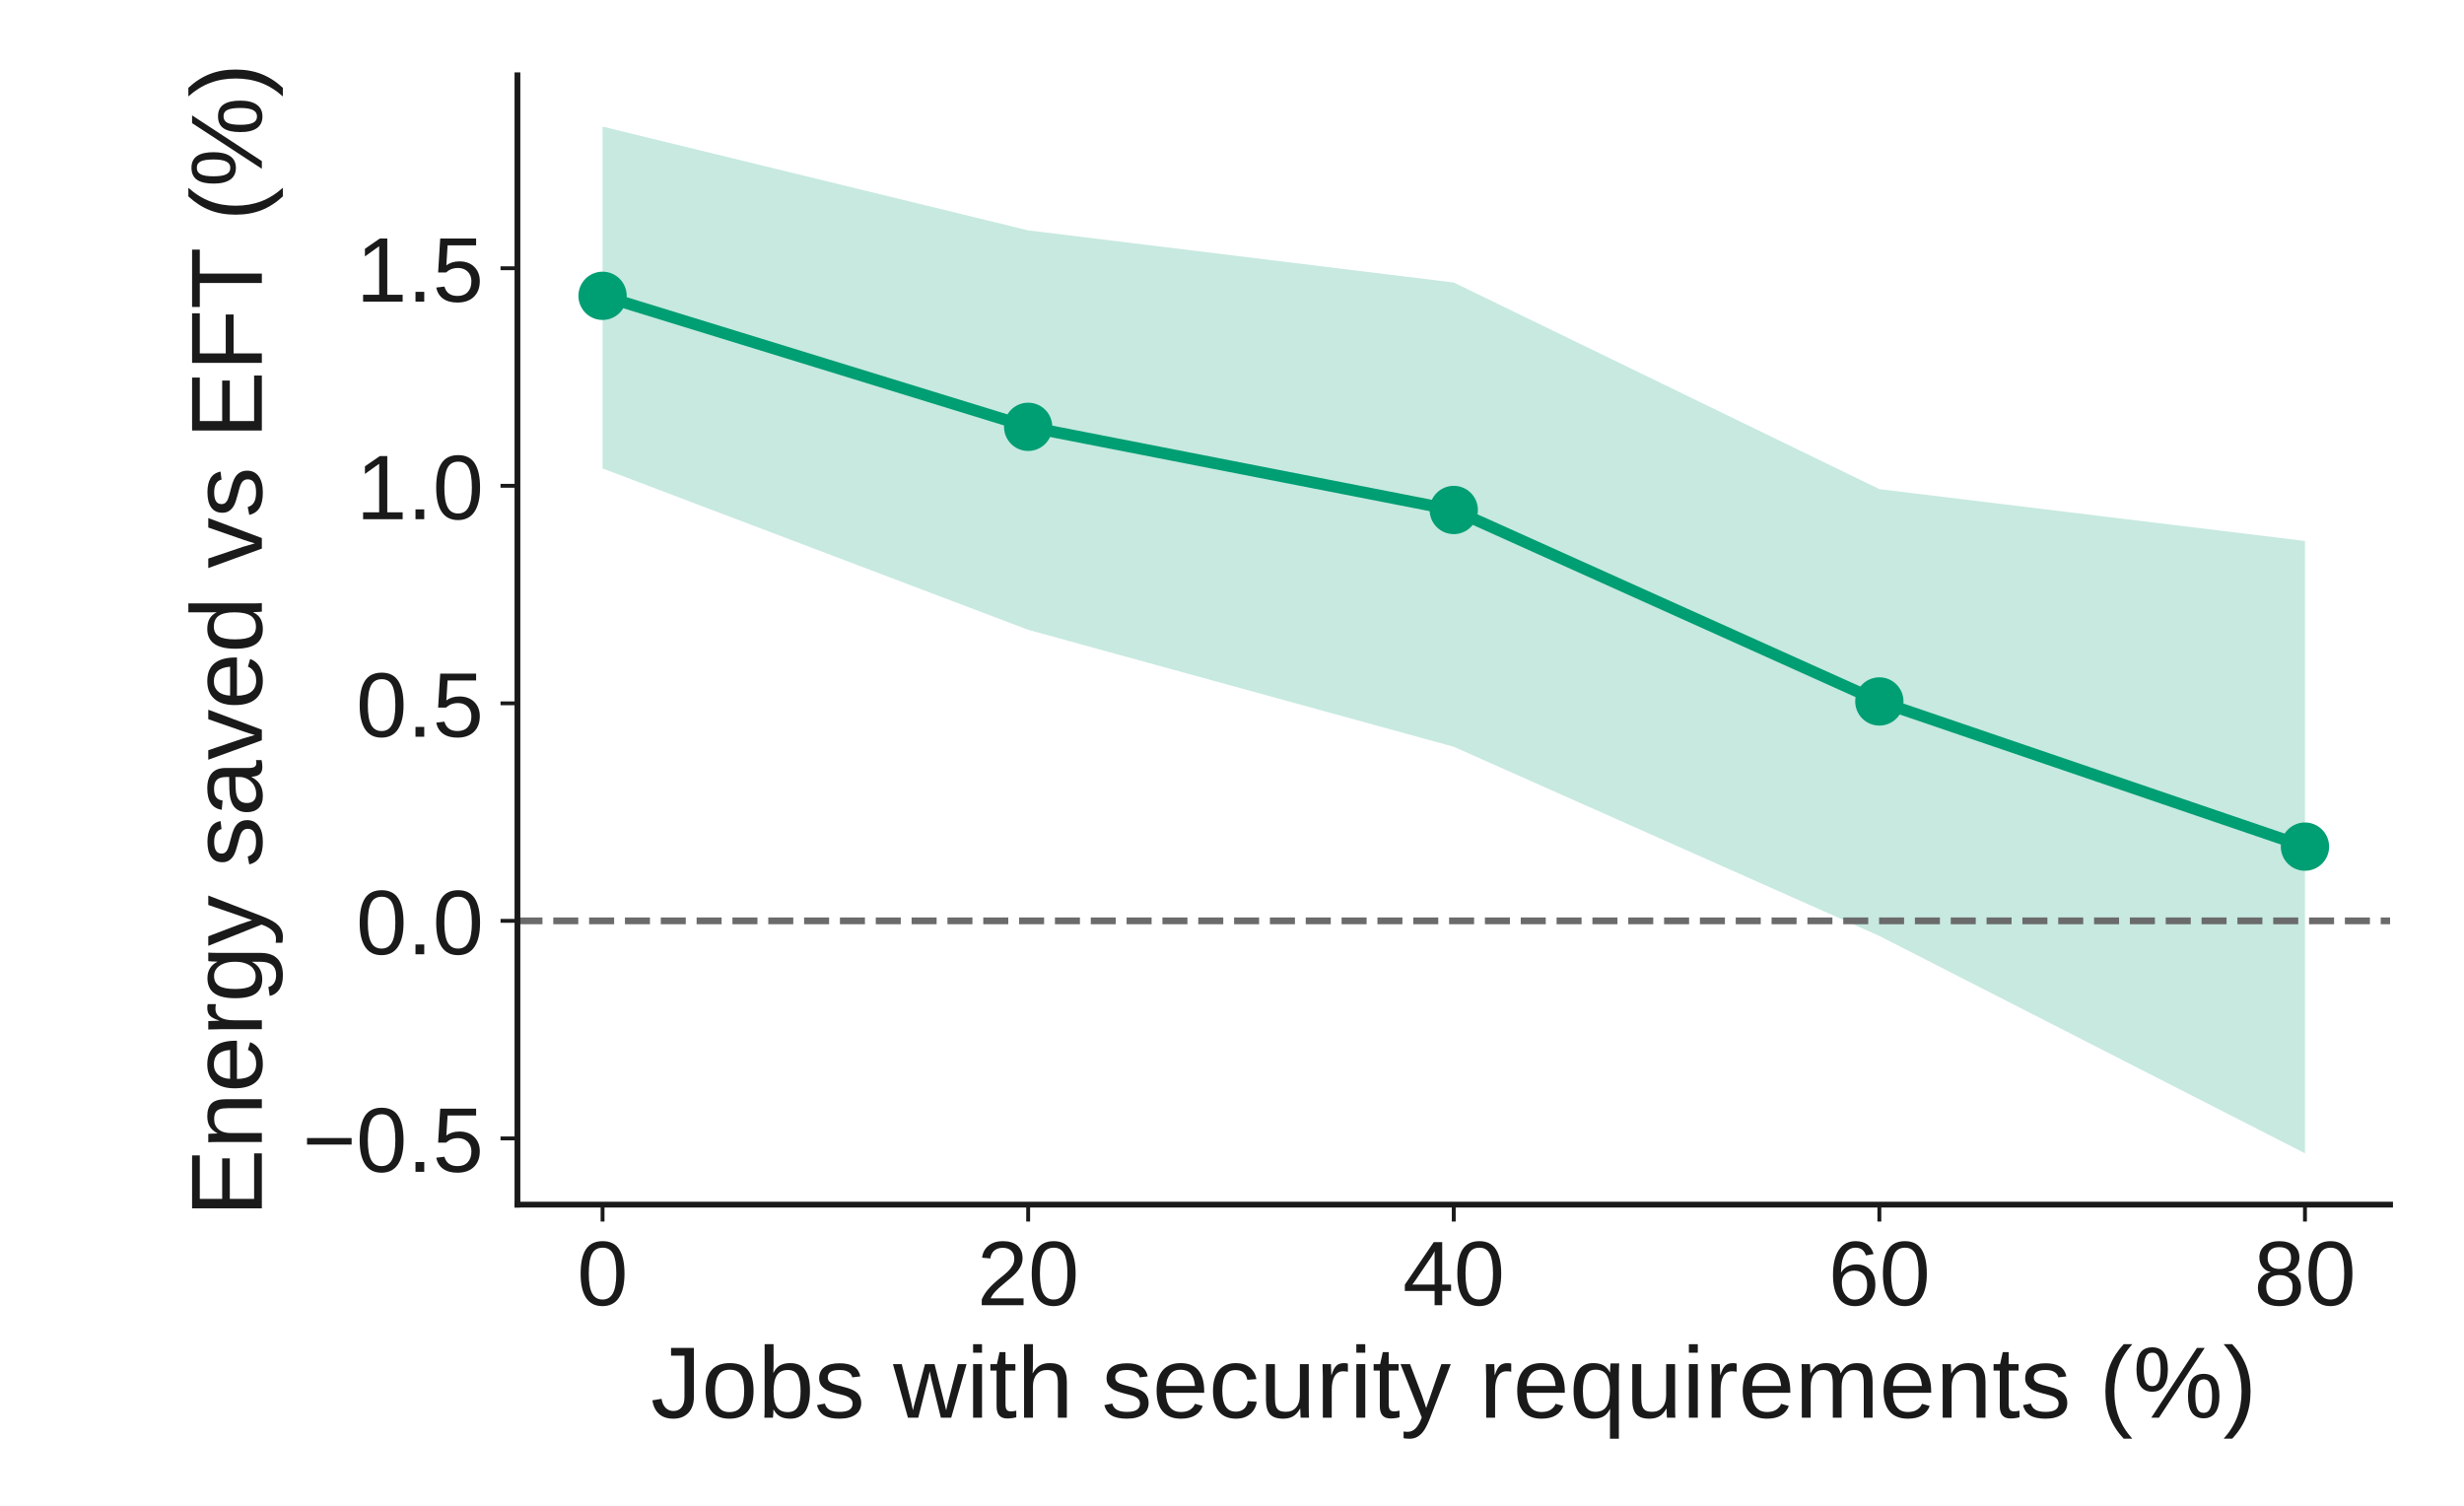
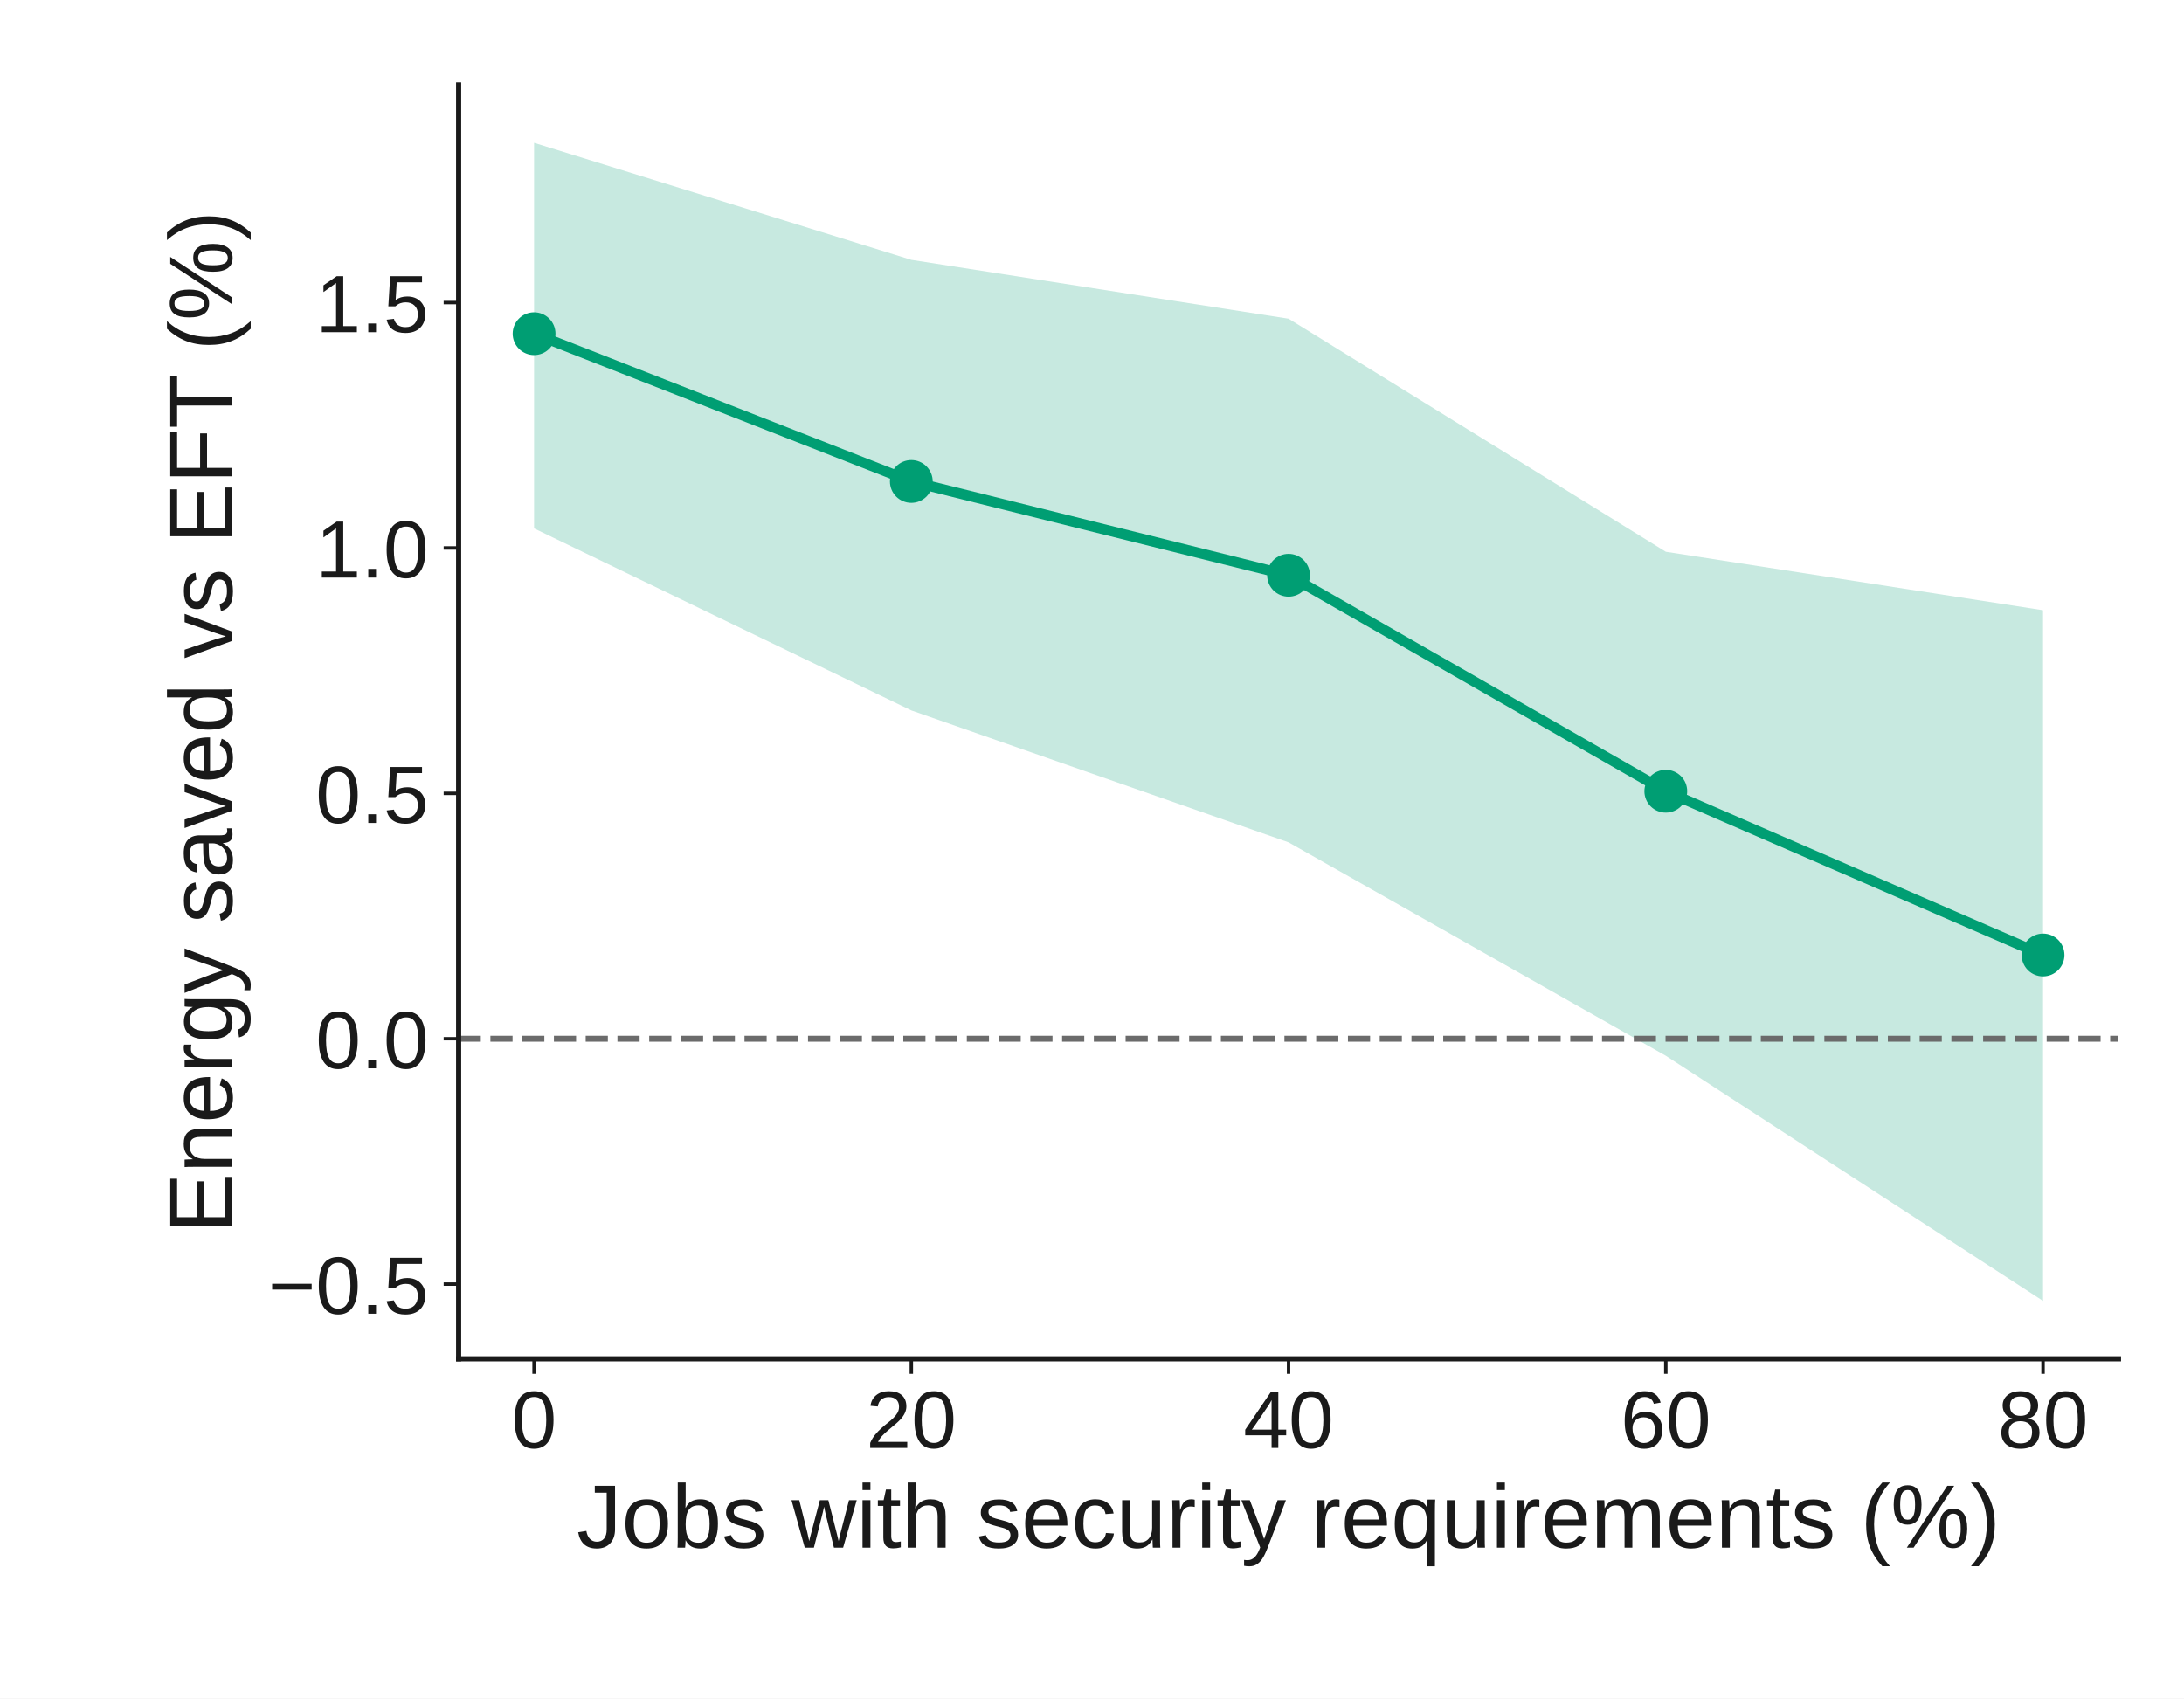
- <svg xmlns="http://www.w3.org/2000/svg" xmlns:xlink="http://www.w3.org/1999/xlink" width="510.236pt" height="311.811pt" viewBox="0 0 510.236 311.811" version="1.1">
+ <svg xmlns="http://www.w3.org/2000/svg" xmlns:xlink="http://www.w3.org/1999/xlink" width="510.236pt" height="396.85pt" viewBox="0 0 510.236 396.85" version="1.1">
  <defs>
    <style type="text/css">*{stroke-linejoin: round; stroke-linecap: butt}</style>
  </defs>
  <g id="figure_1">
    <g id="patch_1">
-       <path d="M 0 311.811  L 510.236 311.811  L 510.236 0  L 0 0  z " style="fill: #ffffff" />
+       <path d="M 0 396.85  L 510.236 396.85  L 510.236 0  L 0 0  z " style="fill: #ffffff" />
    </g>
    <g id="axes_1">
      <g id="patch_2">
-         <path d="M 107.15 249.449  L 494.929 249.449  L 494.929 15.591  L 107.15 15.591  z " style="fill: #ffffff" />
+         <path d="M 107.15 317.48  L 494.929 317.48  L 494.929 19.843  L 107.15 19.843  z " style="fill: #ffffff" />
      </g>
      <g id="FillBetweenPolyCollection_1">
        <defs>
-           <path id="m54ce68a420" d="M 124.776 -285.591  L 124.776 -214.807  L 212.908 -181.393  L 301.039 -157.173  L 389.171 -117.998  L 477.303 -72.992  L 477.303 -199.788  L 477.303 -199.788  L 389.171 -210.521  L 301.039 -253.306  L 212.908 -264.107  L 124.776 -285.591  z " />
+           <path id="ma14ae4878d" d="M 124.776 -363.479  L 124.776 -273.391  L 212.908 -230.864  L 301.039 -200.039  L 389.171 -150.179  L 477.303 -92.899  L 477.303 -254.276  L 477.303 -254.276  L 389.171 -267.936  L 301.039 -322.389  L 212.908 -336.136  L 124.776 -363.479  z " />
        </defs>
-         <g clip-path="url(#p79c00d4682)">
-           <use xlink:href="#m54ce68a420" x="0" y="311.811" style="fill: #009e73; fill-opacity: 0.22" />
+         <g clip-path="url(#pc9769c6ace)">
+           <use xlink:href="#ma14ae4878d" x="0" y="396.85" style="fill: #009e73; fill-opacity: 0.22" />
        </g>
      </g>
      <g id="matplotlib.axis_1">
        <g id="xtick_1">
          <g id="line2d_1">
            <defs>
-               <path id="mea60536158" d="M 0 0  L 0 3.5  " style="stroke: #1a1a1a; stroke-width: 0.8" />
+               <path id="mc9ed216757" d="M 0 0  L 0 3.5  " style="stroke: #1a1a1a; stroke-width: 0.8" />
            </defs>
            <g>
-               <use xlink:href="#mea60536158" x="124.776" y="249.449" style="fill: #1a1a1a; stroke: #1a1a1a; stroke-width: 0.8" />
+               <use xlink:href="#mc9ed216757" x="124.776" y="317.48" style="fill: #1a1a1a; stroke: #1a1a1a; stroke-width: 0.8" />
            </g>
          </g>
          <g id="text_1">
-             <g style="fill: #1a1a1a" transform="translate(119.4931 270.2813) scale(0.19 -0.19)">
+             <g style="fill: #1a1a1a" transform="translate(119.4931 338.3128) scale(0.19 -0.19)">
              <defs>
                <path id="LiberationSans-13" d="M 3309 2203  Q 3309 1100 2920 518  Q 2531 -63 1772 -63  Q 1013 -63 631 515  Q 250 1094 250 2203  Q 250 3338 620 3903  Q 991 4469 1791 4469  Q 2569 4469 2939 3897  Q 3309 3325 3309 2203  z M 2738 2203  Q 2738 3156 2517 3584  Q 2297 4013 1791 4013  Q 1272 4013 1045 3591  Q 819 3169 819 2203  Q 819 1266 1048 831  Q 1278 397 1778 397  Q 2275 397 2506 840  Q 2738 1284 2738 2203  z " transform="scale(0.015625)" />
              </defs>
              <use xlink:href="#LiberationSans-13" />
            </g>
          </g>
        </g>
        <g id="xtick_2">
          <g id="line2d_2">
            <g>
-               <use xlink:href="#mea60536158" x="212.908" y="249.449" style="fill: #1a1a1a; stroke: #1a1a1a; stroke-width: 0.8" />
+               <use xlink:href="#mc9ed216757" x="212.908" y="317.48" style="fill: #1a1a1a; stroke: #1a1a1a; stroke-width: 0.8" />
            </g>
          </g>
          <g id="text_2">
-             <g style="fill: #1a1a1a" transform="translate(202.3419 270.2813) scale(0.19 -0.19)">
+             <g style="fill: #1a1a1a" transform="translate(202.3419 338.3128) scale(0.19 -0.19)">
              <defs>
                <path id="LiberationSans-15" d="M 322 0  L 322 397  Q 481 763 711 1042  Q 941 1322 1194 1548  Q 1447 1775 1695 1969  Q 1944 2163 2144 2356  Q 2344 2550 2467 2762  Q 2591 2975 2591 3244  Q 2591 3606 2378 3806  Q 2166 4006 1788 4006  Q 1428 4006 1195 3811  Q 963 3616 922 3263  L 347 3316  Q 409 3844 795 4156  Q 1181 4469 1788 4469  Q 2453 4469 2811 4155  Q 3169 3841 3169 3263  Q 3169 3006 3051 2753  Q 2934 2500 2703 2247  Q 2472 1994 1819 1463  Q 1459 1169 1246 933  Q 1034 697 941 478  L 3238 478  L 3238 0  L 322 0  z " transform="scale(0.015625)" />
              </defs>
              <use xlink:href="#LiberationSans-15" />
              <use xlink:href="#LiberationSans-13" transform="translate(55.60938 0)" />
            </g>
          </g>
        </g>
        <g id="xtick_3">
          <g id="line2d_3">
            <g>
-               <use xlink:href="#mea60536158" x="301.039" y="249.449" style="fill: #1a1a1a; stroke: #1a1a1a; stroke-width: 0.8" />
+               <use xlink:href="#mc9ed216757" x="301.039" y="317.48" style="fill: #1a1a1a; stroke: #1a1a1a; stroke-width: 0.8" />
            </g>
          </g>
          <g id="text_3">
-             <g style="fill: #1a1a1a" transform="translate(290.4736 270.2813) scale(0.19 -0.19)">
+             <g style="fill: #1a1a1a" transform="translate(290.4736 338.3128) scale(0.19 -0.19)">
              <defs>
                <path id="LiberationSans-17" d="M 2753 997  L 2753 0  L 2222 0  L 2222 997  L 147 997  L 147 1434  L 2163 4403  L 2753 4403  L 2753 1441  L 3372 1441  L 3372 997  L 2753 997  z M 2222 3769  Q 2216 3750 2134 3603  Q 2053 3456 2013 3397  L 884 1734  L 716 1503  L 666 1441  L 2222 1441  L 2222 3769  z " transform="scale(0.015625)" />
              </defs>
              <use xlink:href="#LiberationSans-17" />
              <use xlink:href="#LiberationSans-13" transform="translate(55.60938 0)" />
            </g>
          </g>
        </g>
        <g id="xtick_4">
          <g id="line2d_4">
            <g>
-               <use xlink:href="#mea60536158" x="389.171" y="249.449" style="fill: #1a1a1a; stroke: #1a1a1a; stroke-width: 0.8" />
+               <use xlink:href="#mc9ed216757" x="389.171" y="317.48" style="fill: #1a1a1a; stroke: #1a1a1a; stroke-width: 0.8" />
            </g>
          </g>
          <g id="text_4">
-             <g style="fill: #1a1a1a" transform="translate(378.6053 270.2813) scale(0.19 -0.19)">
+             <g style="fill: #1a1a1a" transform="translate(378.6053 338.3128) scale(0.19 -0.19)">
              <defs>
                <path id="LiberationSans-19" d="M 3278 1441  Q 3278 744 2900 340  Q 2522 -63 1856 -63  Q 1113 -63 719 490  Q 325 1044 325 2100  Q 325 3244 734 3856  Q 1144 4469 1900 4469  Q 2897 4469 3156 3572  L 2619 3475  Q 2453 4013 1894 4013  Q 1413 4013 1148 3564  Q 884 3116 884 2266  Q 1038 2550 1316 2698  Q 1594 2847 1953 2847  Q 2563 2847 2920 2465  Q 3278 2084 3278 1441  z M 2706 1416  Q 2706 1894 2472 2153  Q 2238 2413 1819 2413  Q 1425 2413 1183 2183  Q 941 1953 941 1550  Q 941 1041 1192 716  Q 1444 391 1838 391  Q 2244 391 2475 664  Q 2706 938 2706 1416  z " transform="scale(0.015625)" />
              </defs>
              <use xlink:href="#LiberationSans-19" />
              <use xlink:href="#LiberationSans-13" transform="translate(55.60938 0)" />
            </g>
          </g>
        </g>
        <g id="xtick_5">
          <g id="line2d_5">
            <g>
-               <use xlink:href="#mea60536158" x="477.303" y="249.449" style="fill: #1a1a1a; stroke: #1a1a1a; stroke-width: 0.8" />
+               <use xlink:href="#mc9ed216757" x="477.303" y="317.48" style="fill: #1a1a1a; stroke: #1a1a1a; stroke-width: 0.8" />
            </g>
          </g>
          <g id="text_5">
-             <g style="fill: #1a1a1a" transform="translate(466.737 270.2813) scale(0.19 -0.19)">
+             <g style="fill: #1a1a1a" transform="translate(466.737 338.3128) scale(0.19 -0.19)">
              <defs>
                <path id="LiberationSans-1b" d="M 3281 1228  Q 3281 619 2893 278  Q 2506 -63 1781 -63  Q 1075 -63 676 271  Q 278 606 278 1222  Q 278 1653 525 1947  Q 772 2241 1156 2303  L 1156 2316  Q 797 2400 589 2681  Q 381 2963 381 3341  Q 381 3844 757 4156  Q 1134 4469 1769 4469  Q 2419 4469 2795 4162  Q 3172 3856 3172 3334  Q 3172 2956 2962 2675  Q 2753 2394 2391 2322  L 2391 2309  Q 2813 2241 3047 1952  Q 3281 1663 3281 1228  z M 2588 3303  Q 2588 4050 1769 4050  Q 1372 4050 1164 3862  Q 956 3675 956 3303  Q 956 2925 1170 2726  Q 1384 2528 1775 2528  Q 2172 2528 2380 2711  Q 2588 2894 2588 3303  z M 2697 1281  Q 2697 1691 2453 1898  Q 2209 2106 1769 2106  Q 1341 2106 1100 1882  Q 859 1659 859 1269  Q 859 359 1788 359  Q 2247 359 2472 579  Q 2697 800 2697 1281  z " transform="scale(0.015625)" />
              </defs>
              <use xlink:href="#LiberationSans-1b" />
              <use xlink:href="#LiberationSans-13" transform="translate(55.60938 0)" />
            </g>
          </g>
        </g>
        <g id="text_6">
-           <g style="fill: #1a1a1a" transform="translate(134.7456 293.5684) scale(0.21 -0.21)">
+           <g style="fill: #1a1a1a" transform="translate(134.7456 361.5999) scale(0.21 -0.21)">
            <defs>
              <path id="LiberationSans-2d" d="M 1428 -63  Q 309 -63 100 1094  L 684 1191  Q 741 828 937 625  Q 1134 422 1431 422  Q 1756 422 1943 645  Q 2131 869 2131 1300  L 2131 3916  L 1284 3916  L 1284 4403  L 2725 4403  L 2725 1313  Q 2725 672 2378 304  Q 2031 -63 1428 -63  z " transform="scale(0.015625)" />
              <path id="LiberationSans-52" d="M 3291 1694  Q 3291 806 2900 371  Q 2509 -63 1766 -63  Q 1025 -63 647 389  Q 269 841 269 1694  Q 269 3444 1784 3444  Q 2559 3444 2925 3017  Q 3291 2591 3291 1694  z M 2700 1694  Q 2700 2394 2492 2711  Q 2284 3028 1794 3028  Q 1300 3028 1079 2704  Q 859 2381 859 1694  Q 859 1025 1076 689  Q 1294 353 1759 353  Q 2266 353 2483 678  Q 2700 1003 2700 1694  z " transform="scale(0.015625)" />
              <path id="LiberationSans-45" d="M 3291 1706  Q 3291 -63 2047 -63  Q 1663 -63 1408 76  Q 1153 216 994 525  L 988 525  Q 988 428 975 229  Q 963 31 956 0  L 413 0  Q 431 169 431 697  L 431 4638  L 994 4638  L 994 3316  Q 994 3113 981 2838  L 994 2838  Q 1150 3163 1408 3303  Q 1666 3444 2047 3444  Q 2688 3444 2989 3012  Q 3291 2581 3291 1706  z M 2700 1688  Q 2700 2397 2512 2703  Q 2325 3009 1903 3009  Q 1428 3009 1211 2684  Q 994 2359 994 1653  Q 994 988 1206 670  Q 1419 353 1897 353  Q 2322 353 2511 667  Q 2700 981 2700 1688  z " transform="scale(0.015625)" />
              <path id="LiberationSans-56" d="M 2969 934  Q 2969 456 2608 196  Q 2247 -63 1597 -63  Q 966 -63 623 145  Q 281 353 178 794  L 675 891  Q 747 619 972 492  Q 1197 366 1597 366  Q 2025 366 2223 497  Q 2422 628 2422 891  Q 2422 1091 2284 1216  Q 2147 1341 1841 1422  L 1438 1528  Q 953 1653 748 1773  Q 544 1894 428 2066  Q 313 2238 313 2488  Q 313 2950 642 3192  Q 972 3434 1603 3434  Q 2163 3434 2492 3237  Q 2822 3041 2909 2606  L 2403 2544  Q 2356 2769 2151 2889  Q 1947 3009 1603 3009  Q 1222 3009 1040 2893  Q 859 2778 859 2544  Q 859 2400 934 2306  Q 1009 2213 1156 2147  Q 1303 2081 1775 1966  Q 2222 1853 2419 1758  Q 2616 1663 2730 1547  Q 2844 1431 2906 1279  Q 2969 1128 2969 934  z " transform="scale(0.015625)" />
              <path id="LiberationSans-3" transform="scale(0.015625)" />
              <path id="LiberationSans-5a" d="M 3669 0  L 3016 0  L 2425 2391  L 2313 2919  Q 2284 2778 2225 2514  Q 2166 2250 1588 0  L 938 0  L -9 3381  L 547 3381  L 1119 1084  Q 1141 1009 1253 466  L 1306 697  L 2013 3381  L 2616 3381  L 3206 1059  L 3350 466  L 3447 900  L 4088 3381  L 4638 3381  L 3669 0  z " transform="scale(0.015625)" />
              <path id="LiberationSans-4c" d="M 428 4100  L 428 4638  L 991 4638  L 991 4100  L 428 4100  z M 428 0  L 428 3381  L 991 3381  L 991 0  L 428 0  z " transform="scale(0.015625)" />
              <path id="LiberationSans-57" d="M 1731 25  Q 1453 -50 1163 -50  Q 488 -50 488 716  L 488 2972  L 97 2972  L 97 3381  L 509 3381  L 675 4138  L 1050 4138  L 1050 3381  L 1675 3381  L 1675 2972  L 1050 2972  L 1050 838  Q 1050 594 1129 495  Q 1209 397 1406 397  Q 1519 397 1731 441  L 1731 25  z " transform="scale(0.015625)" />
              <path id="LiberationSans-4b" d="M 991 2803  Q 1172 3134 1426 3289  Q 1681 3444 2072 3444  Q 2622 3444 2883 3170  Q 3144 2897 3144 2253  L 3144 0  L 2578 0  L 2578 2144  Q 2578 2500 2512 2673  Q 2447 2847 2297 2928  Q 2147 3009 1881 3009  Q 1484 3009 1245 2734  Q 1006 2459 1006 1994  L 1006 0  L 444 0  L 444 4638  L 1006 4638  L 1006 3431  Q 1006 3241 995 3037  Q 984 2834 981 2803  L 991 2803  z " transform="scale(0.015625)" />
              <path id="LiberationSans-48" d="M 863 1572  Q 863 991 1103 675  Q 1344 359 1806 359  Q 2172 359 2392 506  Q 2613 653 2691 878  L 3184 738  Q 2881 -63 1806 -63  Q 1056 -63 664 384  Q 272 831 272 1713  Q 272 2550 664 2997  Q 1056 3444 1784 3444  Q 3275 3444 3275 1647  L 3275 1572  L 863 1572  z M 2694 2003  Q 2647 2538 2422 2783  Q 2197 3028 1775 3028  Q 1366 3028 1127 2754  Q 888 2481 869 2003  L 2694 2003  z " transform="scale(0.015625)" />
              <path id="LiberationSans-46" d="M 859 1706  Q 859 1031 1071 706  Q 1284 381 1713 381  Q 2013 381 2214 543  Q 2416 706 2463 1044  L 3031 1006  Q 2966 519 2616 228  Q 2266 -63 1728 -63  Q 1019 -63 645 385  Q 272 834 272 1694  Q 272 2547 647 2995  Q 1022 3444 1722 3444  Q 2241 3444 2583 3175  Q 2925 2906 3013 2434  L 2434 2391  Q 2391 2672 2212 2837  Q 2034 3003 1706 3003  Q 1259 3003 1059 2706  Q 859 2409 859 1706  z " transform="scale(0.015625)" />
              <path id="LiberationSans-58" d="M 981 3381  L 981 1238  Q 981 903 1047 718  Q 1113 534 1256 453  Q 1400 372 1678 372  Q 2084 372 2318 650  Q 2553 928 2553 1422  L 2553 3381  L 3116 3381  L 3116 722  Q 3116 131 3134 0  L 2603 0  Q 2600 16 2597 84  Q 2594 153 2589 242  Q 2584 331 2578 578  L 2569 578  Q 2375 228 2120 82  Q 1866 -63 1488 -63  Q 931 -63 673 214  Q 416 491 416 1128  L 416 3381  L 981 3381  z " transform="scale(0.015625)" />
              <path id="LiberationSans-55" d="M 444 0  L 444 2594  Q 444 2950 425 3381  L 956 3381  Q 981 2806 981 2691  L 994 2691  Q 1128 3125 1303 3284  Q 1478 3444 1797 3444  Q 1909 3444 2025 3413  L 2025 2897  Q 1913 2928 1725 2928  Q 1375 2928 1190 2626  Q 1006 2325 1006 1763  L 1006 0  L 444 0  z " transform="scale(0.015625)" />
              <path id="LiberationSans-5c" d="M 597 -1328  Q 366 -1328 209 -1294  L 209 -872  Q 328 -891 472 -891  Q 997 -891 1303 -119  L 1356 16  L 16 3381  L 616 3381  L 1328 1513  Q 1344 1469 1366 1408  Q 1388 1347 1506 1000  Q 1625 653 1634 613  L 1853 1228  L 2594 3381  L 3188 3381  L 1888 0  Q 1678 -541 1497 -805  Q 1316 -1069 1095 -1198  Q 875 -1328 597 -1328  z " transform="scale(0.015625)" />
              <path id="LiberationSans-54" d="M 1513 -63  Q 869 -63 569 371  Q 269 806 269 1675  Q 269 3444 1513 3444  Q 1897 3444 2147 3308  Q 2397 3172 2566 2856  L 2572 2856  Q 2572 2950 2584 3179  Q 2597 3409 2609 3425  L 3150 3425  Q 3128 3241 3128 2503  L 3128 -1328  L 2566 -1328  L 2566 44  L 2578 556  L 2572 556  Q 2403 222 2156 79  Q 1909 -63 1513 -63  z M 2566 1731  Q 2566 2391 2350 2709  Q 2134 3028 1663 3028  Q 1234 3028 1046 2709  Q 859 2391 859 1694  Q 859 984 1048 678  Q 1238 372 1656 372  Q 2134 372 2350 712  Q 2566 1053 2566 1731  z " transform="scale(0.015625)" />
              <path id="LiberationSans-50" d="M 2400 0  L 2400 2144  Q 2400 2634 2265 2821  Q 2131 3009 1781 3009  Q 1422 3009 1212 2734  Q 1003 2459 1003 1959  L 1003 0  L 444 0  L 444 2659  Q 444 3250 425 3381  L 956 3381  Q 959 3366 962 3297  Q 966 3228 970 3139  Q 975 3050 981 2803  L 991 2803  Q 1172 3163 1406 3303  Q 1641 3444 1978 3444  Q 2363 3444 2586 3291  Q 2809 3138 2897 2803  L 2906 2803  Q 3081 3144 3329 3294  Q 3578 3444 3931 3444  Q 4444 3444 4676 3166  Q 4909 2888 4909 2253  L 4909 0  L 4353 0  L 4353 2144  Q 4353 2634 4218 2821  Q 4084 3009 3734 3009  Q 3366 3009 3161 2736  Q 2956 2463 2956 1959  L 2956 0  L 2400 0  z " transform="scale(0.015625)" />
              <path id="LiberationSans-51" d="M 2578 0  L 2578 2144  Q 2578 2478 2512 2662  Q 2447 2847 2303 2928  Q 2159 3009 1881 3009  Q 1475 3009 1240 2731  Q 1006 2453 1006 1959  L 1006 0  L 444 0  L 444 2659  Q 444 3250 425 3381  L 956 3381  Q 959 3366 962 3297  Q 966 3228 970 3139  Q 975 3050 981 2803  L 991 2803  Q 1184 3153 1439 3298  Q 1694 3444 2072 3444  Q 2628 3444 2886 3167  Q 3144 2891 3144 2253  L 3144 0  L 2578 0  z " transform="scale(0.015625)" />
              <path id="LiberationSans-b" d="M 397 1663  Q 397 2566 680 3284  Q 963 4003 1550 4638  L 2094 4638  Q 1509 3988 1236 3256  Q 963 2525 963 1656  Q 963 791 1233 62  Q 1503 -666 2094 -1325  L 1550 -1325  Q 959 -688 678 32  Q 397 753 397 1650  L 397 1663  z " transform="scale(0.015625)" />
              <path id="LiberationSans-8" d="M 5463 1356  Q 5463 684 5209 323  Q 4956 -38 4463 -38  Q 3975 -38 3726 314  Q 3478 666 3478 1356  Q 3478 2069 3717 2417  Q 3956 2766 4475 2766  Q 4988 2766 5225 2408  Q 5463 2050 5463 1356  z M 1647 0  L 1163 0  L 4044 4403  L 4534 4403  L 1647 0  z M 1231 4441  Q 1728 4441 1968 4091  Q 2209 3741 2209 3047  Q 2209 2369 1961 2003  Q 1713 1638 1219 1638  Q 725 1638 476 2000  Q 228 2363 228 3047  Q 228 3744 468 4092  Q 709 4441 1231 4441  z M 5000 1356  Q 5000 1916 4879 2167  Q 4759 2419 4475 2419  Q 4191 2419 4064 2172  Q 3938 1925 3938 1356  Q 3938 822 4061 564  Q 4184 306 4469 306  Q 4744 306 4872 567  Q 5000 828 5000 1356  z M 1750 3047  Q 1750 3597 1631 3850  Q 1513 4103 1231 4103  Q 938 4103 813 3854  Q 688 3606 688 3047  Q 688 2506 813 2248  Q 938 1991 1225 1991  Q 1497 1991 1623 2253  Q 1750 2516 1750 3047  z " transform="scale(0.015625)" />
              <path id="LiberationSans-c" d="M 1734 1650  Q 1734 747 1451 28  Q 1169 -691 581 -1325  L 38 -1325  Q 625 -669 897 57  Q 1169 784 1169 1656  Q 1169 2528 895 3256  Q 622 3984 38 4638  L 581 4638  Q 1172 4000 1453 3279  Q 1734 2559 1734 1663  L 1734 1650  z " transform="scale(0.015625)" />
            </defs>
            <use xlink:href="#LiberationSans-2d" />
            <use xlink:href="#LiberationSans-52" transform="translate(50 0)" />
            <use xlink:href="#LiberationSans-45" transform="translate(105.6094 0)" />
            <use xlink:href="#LiberationSans-56" transform="translate(161.2188 0)" />
            <use xlink:href="#LiberationSans-3" transform="translate(211.2188 0)" />
            <use xlink:href="#LiberationSans-5a" transform="translate(239 0)" />
            <use xlink:href="#LiberationSans-4c" transform="translate(311.2188 0)" />
            <use xlink:href="#LiberationSans-57" transform="translate(333.4375 0)" />
            <use xlink:href="#LiberationSans-4b" transform="translate(361.2188 0)" />
            <use xlink:href="#LiberationSans-3" transform="translate(416.8281 0)" />
            <use xlink:href="#LiberationSans-56" transform="translate(444.6094 0)" />
            <use xlink:href="#LiberationSans-48" transform="translate(494.6094 0)" />
            <use xlink:href="#LiberationSans-46" transform="translate(550.2188 0)" />
            <use xlink:href="#LiberationSans-58" transform="translate(600.2188 0)" />
            <use xlink:href="#LiberationSans-55" transform="translate(655.8281 0)" />
            <use xlink:href="#LiberationSans-4c" transform="translate(689.125 0)" />
            <use xlink:href="#LiberationSans-57" transform="translate(711.3438 0)" />
            <use xlink:href="#LiberationSans-5c" transform="translate(739.125 0)" />
            <use xlink:href="#LiberationSans-3" transform="translate(789.125 0)" />
            <use xlink:href="#LiberationSans-55" transform="translate(816.9062 0)" />
            <use xlink:href="#LiberationSans-48" transform="translate(850.2031 0)" />
            <use xlink:href="#LiberationSans-54" transform="translate(905.8125 0)" />
            <use xlink:href="#LiberationSans-58" transform="translate(961.4219 0)" />
            <use xlink:href="#LiberationSans-4c" transform="translate(1017.031 0)" />
            <use xlink:href="#LiberationSans-55" transform="translate(1039.25 0)" />
            <use xlink:href="#LiberationSans-48" transform="translate(1072.547 0)" />
            <use xlink:href="#LiberationSans-50" transform="translate(1128.156 0)" />
            <use xlink:href="#LiberationSans-48" transform="translate(1211.453 0)" />
            <use xlink:href="#LiberationSans-51" transform="translate(1267.062 0)" />
            <use xlink:href="#LiberationSans-57" transform="translate(1322.672 0)" />
            <use xlink:href="#LiberationSans-56" transform="translate(1350.453 0)" />
            <use xlink:href="#LiberationSans-3" transform="translate(1400.453 0)" />
            <use xlink:href="#LiberationSans-b" transform="translate(1428.234 0)" />
            <use xlink:href="#LiberationSans-8" transform="translate(1461.531 0)" />
            <use xlink:href="#LiberationSans-c" transform="translate(1550.453 0)" />
          </g>
        </g>
      </g>
      <g id="matplotlib.axis_2">
        <g id="ytick_1">
          <g id="line2d_6">
            <defs>
-               <path id="m972e4003d3" d="M 0 0  L -3.5 0  " style="stroke: #1a1a1a; stroke-width: 0.8" />
+               <path id="m4990696a48" d="M 0 0  L -3.5 0  " style="stroke: #1a1a1a; stroke-width: 0.8" />
            </defs>
            <g>
-               <use xlink:href="#m972e4003d3" x="107.15" y="235.737" style="fill: #1a1a1a; stroke: #1a1a1a; stroke-width: 0.8" />
+               <use xlink:href="#m4990696a48" x="107.15" y="300.028" style="fill: #1a1a1a; stroke: #1a1a1a; stroke-width: 0.8" />
            </g>
          </g>
          <g id="text_7">
-             <g style="fill: #1a1a1a" transform="translate(62.64242 242.6529) scale(0.19 -0.19)">
+             <g style="fill: #1a1a1a" transform="translate(62.64242 306.9447) scale(0.19 -0.19)">
              <defs>
                <path id="LiberationSans-850" d="M 316 1900  L 316 2356  L 3425 2356  L 3425 1900  L 316 1900  z " transform="scale(0.015625)" />
                <path id="LiberationSans-11" d="M 584 0  L 584 684  L 1194 684  L 1194 0  L 584 0  z " transform="scale(0.015625)" />
                <path id="LiberationSans-18" d="M 3291 1434  Q 3291 738 2877 337  Q 2463 -63 1728 -63  Q 1113 -63 734 206  Q 356 475 256 984  L 825 1050  Q 1003 397 1741 397  Q 2194 397 2450 670  Q 2706 944 2706 1422  Q 2706 1838 2448 2094  Q 2191 2350 1753 2350  Q 1525 2350 1328 2278  Q 1131 2206 934 2034  L 384 2034  L 531 4403  L 3034 4403  L 3034 3925  L 1044 3925  L 959 2528  Q 1325 2809 1869 2809  Q 2519 2809 2905 2428  Q 3291 2047 3291 1434  z " transform="scale(0.015625)" />
              </defs>
              <use xlink:href="#LiberationSans-850" />
              <use xlink:href="#LiberationSans-13" transform="translate(58.40625 0)" />
              <use xlink:href="#LiberationSans-11" transform="translate(114.0156 0)" />
              <use xlink:href="#LiberationSans-18" transform="translate(141.7969 0)" />
            </g>
          </g>
        </g>
        <g id="ytick_2">
          <g id="line2d_7">
            <g>
-               <use xlink:href="#m972e4003d3" x="107.15" y="190.689" style="fill: #1a1a1a; stroke: #1a1a1a; stroke-width: 0.8" />
+               <use xlink:href="#m4990696a48" x="107.15" y="242.695" style="fill: #1a1a1a; stroke: #1a1a1a; stroke-width: 0.8" />
            </g>
          </g>
          <g id="text_8">
-             <g style="fill: #1a1a1a" transform="translate(73.73961 197.6055) scale(0.19 -0.19)">
+             <g style="fill: #1a1a1a" transform="translate(73.73961 249.6117) scale(0.19 -0.19)">
              <use xlink:href="#LiberationSans-13" />
              <use xlink:href="#LiberationSans-11" transform="translate(55.60938 0)" />
              <use xlink:href="#LiberationSans-13" transform="translate(83.39062 0)" />
            </g>
          </g>
        </g>
        <g id="ytick_3">
          <g id="line2d_8">
            <g>
-               <use xlink:href="#m972e4003d3" x="107.15" y="145.642" style="fill: #1a1a1a; stroke: #1a1a1a; stroke-width: 0.8" />
+               <use xlink:href="#m4990696a48" x="107.15" y="185.362" style="fill: #1a1a1a; stroke: #1a1a1a; stroke-width: 0.8" />
            </g>
          </g>
          <g id="text_9">
-             <g style="fill: #1a1a1a" transform="translate(73.73961 152.5581) scale(0.19 -0.19)">
+             <g style="fill: #1a1a1a" transform="translate(73.73961 192.2786) scale(0.19 -0.19)">
              <use xlink:href="#LiberationSans-13" />
              <use xlink:href="#LiberationSans-11" transform="translate(55.60938 0)" />
              <use xlink:href="#LiberationSans-18" transform="translate(83.39062 0)" />
            </g>
          </g>
        </g>
        <g id="ytick_4">
          <g id="line2d_9">
            <g>
-               <use xlink:href="#m972e4003d3" x="107.15" y="100.594" style="fill: #1a1a1a; stroke: #1a1a1a; stroke-width: 0.8" />
+               <use xlink:href="#m4990696a48" x="107.15" y="128.029" style="fill: #1a1a1a; stroke: #1a1a1a; stroke-width: 0.8" />
            </g>
          </g>
          <g id="text_10">
-             <g style="fill: #1a1a1a" transform="translate(73.73961 107.5107) scale(0.19 -0.19)">
+             <g style="fill: #1a1a1a" transform="translate(73.73961 134.9455) scale(0.19 -0.19)">
              <defs>
                <path id="LiberationSans-14" d="M 488 0  L 488 478  L 1609 478  L 1609 3866  L 616 3156  L 616 3688  L 1656 4403  L 2175 4403  L 2175 478  L 3247 478  L 3247 0  L 488 0  z " transform="scale(0.015625)" />
              </defs>
              <use xlink:href="#LiberationSans-14" />
              <use xlink:href="#LiberationSans-11" transform="translate(55.60938 0)" />
              <use xlink:href="#LiberationSans-13" transform="translate(83.39062 0)" />
            </g>
          </g>
        </g>
        <g id="ytick_5">
          <g id="line2d_10">
            <g>
-               <use xlink:href="#m972e4003d3" x="107.15" y="55.547" style="fill: #1a1a1a; stroke: #1a1a1a; stroke-width: 0.8" />
+               <use xlink:href="#m4990696a48" x="107.15" y="70.696" style="fill: #1a1a1a; stroke: #1a1a1a; stroke-width: 0.8" />
            </g>
          </g>
          <g id="text_11">
-             <g style="fill: #1a1a1a" transform="translate(73.73961 62.46329) scale(0.19 -0.19)">
+             <g style="fill: #1a1a1a" transform="translate(73.73961 77.61248) scale(0.19 -0.19)">
              <use xlink:href="#LiberationSans-14" />
              <use xlink:href="#LiberationSans-11" transform="translate(55.60938 0)" />
              <use xlink:href="#LiberationSans-18" transform="translate(83.39062 0)" />
            </g>
          </g>
        </g>
        <g id="text_12">
-           <g style="fill: #1a1a1a" transform="translate(54.22299 251.9408) rotate(-90) scale(0.21 -0.21)">
+           <g style="fill: #1a1a1a" transform="translate(54.22299 288.0825) rotate(-90) scale(0.21 -0.21)">
            <defs>
              <path id="LiberationSans-28" d="M 525 0  L 525 4403  L 3866 4403  L 3866 3916  L 1122 3916  L 1122 2503  L 3678 2503  L 3678 2022  L 1122 2022  L 1122 488  L 3994 488  L 3994 0  L 525 0  z " transform="scale(0.015625)" />
              <path id="LiberationSans-4a" d="M 1713 -1328  Q 1159 -1328 831 -1111  Q 503 -894 409 -494  L 975 -413  Q 1031 -647 1223 -773  Q 1416 -900 1728 -900  Q 2569 -900 2569 84  L 2569 628  L 2563 628  Q 2403 303 2125 139  Q 1847 -25 1475 -25  Q 853 -25 561 387  Q 269 800 269 1684  Q 269 2581 583 3007  Q 897 3434 1538 3434  Q 1897 3434 2161 3270  Q 2425 3106 2569 2803  L 2575 2803  Q 2575 2897 2587 3128  Q 2600 3359 2613 3381  L 3147 3381  Q 3128 3213 3128 2681  L 3128 97  Q 3128 -1328 1713 -1328  z M 2569 1691  Q 2569 2103 2456 2401  Q 2344 2700 2139 2858  Q 1934 3016 1675 3016  Q 1244 3016 1047 2703  Q 850 2391 850 1691  Q 850 997 1034 694  Q 1219 391 1666 391  Q 1931 391 2137 547  Q 2344 703 2456 995  Q 2569 1288 2569 1691  z " transform="scale(0.015625)" />
              <path id="LiberationSans-44" d="M 1294 -63  Q 784 -63 528 206  Q 272 475 272 944  Q 272 1469 617 1750  Q 963 2031 1731 2050  L 2491 2063  L 2491 2247  Q 2491 2659 2316 2837  Q 2141 3016 1766 3016  Q 1388 3016 1216 2887  Q 1044 2759 1009 2478  L 422 2531  Q 566 3444 1778 3444  Q 2416 3444 2737 3151  Q 3059 2859 3059 2306  L 3059 850  Q 3059 600 3125 473  Q 3191 347 3375 347  Q 3456 347 3559 369  L 3559 19  Q 3347 -31 3125 -31  Q 2813 -31 2670 133  Q 2528 297 2509 647  L 2491 647  Q 2275 259 1989 98  Q 1703 -63 1294 -63  z M 1422 359  Q 1731 359 1972 500  Q 2213 641 2352 886  Q 2491 1131 2491 1391  L 2491 1669  L 1875 1656  Q 1478 1650 1273 1575  Q 1069 1500 959 1344  Q 850 1188 850 934  Q 850 659 998 509  Q 1147 359 1422 359  z " transform="scale(0.015625)" />
              <path id="LiberationSans-59" d="M 1916 0  L 1250 0  L 22 3381  L 622 3381  L 1366 1181  Q 1406 1056 1581 441  L 1691 806  L 1813 1175  L 2581 3381  L 3178 3381  L 1916 0  z " transform="scale(0.015625)" />
              <path id="LiberationSans-47" d="M 2566 544  Q 2409 219 2151 78  Q 1894 -63 1513 -63  Q 872 -63 570 368  Q 269 800 269 1675  Q 269 3444 1513 3444  Q 1897 3444 2153 3303  Q 2409 3163 2566 2856  L 2572 2856  L 2566 3234  L 2566 4638  L 3128 4638  L 3128 697  Q 3128 169 3147 0  L 2609 0  Q 2600 50 2589 231  Q 2578 413 2578 544  L 2566 544  z M 859 1694  Q 859 984 1046 678  Q 1234 372 1656 372  Q 2134 372 2350 703  Q 2566 1034 2566 1731  Q 2566 2403 2350 2715  Q 2134 3028 1663 3028  Q 1238 3028 1048 2714  Q 859 2400 859 1694  z " transform="scale(0.015625)" />
              <path id="LiberationSans-29" d="M 1122 3916  L 1122 2278  L 3578 2278  L 3578 1784  L 1122 1784  L 1122 0  L 525 0  L 525 4403  L 3653 4403  L 3653 3916  L 1122 3916  z " transform="scale(0.015625)" />
              <path id="LiberationSans-37" d="M 2250 3916  L 2250 0  L 1656 0  L 1656 3916  L 144 3916  L 144 4403  L 3763 4403  L 3763 3916  L 2250 3916  z " transform="scale(0.015625)" />
            </defs>
            <use xlink:href="#LiberationSans-28" />
            <use xlink:href="#LiberationSans-51" transform="translate(66.70312 0)" />
            <use xlink:href="#LiberationSans-48" transform="translate(122.3125 0)" />
            <use xlink:href="#LiberationSans-55" transform="translate(177.9219 0)" />
            <use xlink:href="#LiberationSans-4a" transform="translate(211.2188 0)" />
            <use xlink:href="#LiberationSans-5c" transform="translate(266.8281 0)" />
            <use xlink:href="#LiberationSans-3" transform="translate(316.8281 0)" />
            <use xlink:href="#LiberationSans-56" transform="translate(344.6094 0)" />
            <use xlink:href="#LiberationSans-44" transform="translate(394.6094 0)" />
            <use xlink:href="#LiberationSans-59" transform="translate(450.2188 0)" />
            <use xlink:href="#LiberationSans-48" transform="translate(500.2188 0)" />
            <use xlink:href="#LiberationSans-47" transform="translate(555.8281 0)" />
            <use xlink:href="#LiberationSans-3" transform="translate(611.4375 0)" />
            <use xlink:href="#LiberationSans-59" transform="translate(639.2188 0)" />
            <use xlink:href="#LiberationSans-56" transform="translate(689.2188 0)" />
            <use xlink:href="#LiberationSans-3" transform="translate(739.2188 0)" />
            <use xlink:href="#LiberationSans-28" transform="translate(767 0)" />
            <use xlink:href="#LiberationSans-29" transform="translate(833.7031 0)" />
            <use xlink:href="#LiberationSans-37" transform="translate(894.7812 0)" />
            <use xlink:href="#LiberationSans-3" transform="translate(954.0469 0)" />
            <use xlink:href="#LiberationSans-b" transform="translate(981.8281 0)" />
            <use xlink:href="#LiberationSans-8" transform="translate(1015.125 0)" />
            <use xlink:href="#LiberationSans-c" transform="translate(1104.047 0)" />
          </g>
        </g>
      </g>
      <g id="line2d_11">
-         <path d="M 124.776 61.257  L 212.908 88.385  L 301.039 105.605  L 389.171 145.254  L 477.303 175.317  " clip-path="url(#p79c00d4682)" style="fill: none; stroke: #009e73; stroke-width: 2.4; stroke-linecap: square" />
+         <path d="M 124.776 77.963  L 212.908 112.49  L 301.039 134.406  L 389.171 184.869  L 477.303 223.131  " clip-path="url(#pc9769c6ace)" style="fill: none; stroke: #009e73; stroke-width: 2.4; stroke-linecap: square" />
        <defs>
-           <path id="m94933877c1" d="M 0 4.5  C 1.193 4.5 2.338 4.026 3.182 3.182  C 4.026 2.338 4.5 1.193 4.5 0  C 4.5 -1.193 4.026 -2.338 3.182 -3.182  C 2.338 -4.026 1.193 -4.5 0 -4.5  C -1.193 -4.5 -2.338 -4.026 -3.182 -3.182  C -4.026 -2.338 -4.5 -1.193 -4.5 0  C -4.5 1.193 -4.026 2.338 -3.182 3.182  C -2.338 4.026 -1.193 4.5 0 4.5  z " style="stroke: #009e73" />
+           <path id="m3f569e5afa" d="M 0 4.5  C 1.193 4.5 2.338 4.026 3.182 3.182  C 4.026 2.338 4.5 1.193 4.5 0  C 4.5 -1.193 4.026 -2.338 3.182 -3.182  C 2.338 -4.026 1.193 -4.5 0 -4.5  C -1.193 -4.5 -2.338 -4.026 -3.182 -3.182  C -4.026 -2.338 -4.5 -1.193 -4.5 0  C -4.5 1.193 -4.026 2.338 -3.182 3.182  C -2.338 4.026 -1.193 4.5 0 4.5  z " style="stroke: #009e73" />
        </defs>
-         <g clip-path="url(#p79c00d4682)">
-           <use xlink:href="#m94933877c1" x="124.776" y="61.257" style="fill: #009e73; stroke: #009e73" />
-           <use xlink:href="#m94933877c1" x="212.908" y="88.385" style="fill: #009e73; stroke: #009e73" />
-           <use xlink:href="#m94933877c1" x="301.039" y="105.605" style="fill: #009e73; stroke: #009e73" />
-           <use xlink:href="#m94933877c1" x="389.171" y="145.254" style="fill: #009e73; stroke: #009e73" />
-           <use xlink:href="#m94933877c1" x="477.303" y="175.317" style="fill: #009e73; stroke: #009e73" />
+         <g clip-path="url(#pc9769c6ace)">
+           <use xlink:href="#m3f569e5afa" x="124.776" y="77.963" style="fill: #009e73; stroke: #009e73" />
+           <use xlink:href="#m3f569e5afa" x="212.908" y="112.49" style="fill: #009e73; stroke: #009e73" />
+           <use xlink:href="#m3f569e5afa" x="301.039" y="134.406" style="fill: #009e73; stroke: #009e73" />
+           <use xlink:href="#m3f569e5afa" x="389.171" y="184.869" style="fill: #009e73; stroke: #009e73" />
+           <use xlink:href="#m3f569e5afa" x="477.303" y="223.131" style="fill: #009e73; stroke: #009e73" />
        </g>
      </g>
      <g id="line2d_12">
-         <path d="M 107.15 190.689  L 494.929 190.689  " clip-path="url(#p79c00d4682)" style="fill: none; stroke-dasharray: 5.18,2.24; stroke-dashoffset: 0; stroke: #6b6b6b; stroke-width: 1.4" />
+         <path d="M 107.15 242.695  L 494.929 242.695  " clip-path="url(#pc9769c6ace)" style="fill: none; stroke-dasharray: 5.18,2.24; stroke-dashoffset: 0; stroke: #6b6b6b; stroke-width: 1.4" />
      </g>
      <g id="patch_3">
-         <path d="M 107.15 249.449  L 107.15 15.591  " style="fill: none; stroke: #1a1a1a; stroke-width: 1.2; stroke-linejoin: miter; stroke-linecap: square" />
+         <path d="M 107.15 317.48  L 107.15 19.843  " style="fill: none; stroke: #1a1a1a; stroke-width: 1.2; stroke-linejoin: miter; stroke-linecap: square" />
      </g>
      <g id="patch_4">
-         <path d="M 107.15 249.449  L 494.929 249.449  " style="fill: none; stroke: #1a1a1a; stroke-width: 1.2; stroke-linejoin: miter; stroke-linecap: square" />
+         <path d="M 107.15 317.48  L 494.929 317.48  " style="fill: none; stroke: #1a1a1a; stroke-width: 1.2; stroke-linejoin: miter; stroke-linecap: square" />
      </g>
    </g>
  </g>
  <defs>
-     <clipPath id="p79c00d4682">
-       <rect x="107.15" y="15.591" width="387.78" height="233.858" />
+     <clipPath id="pc9769c6ace">
+       <rect x="107.15" y="19.843" width="387.78" height="297.638" />
    </clipPath>
  </defs>
</svg>
